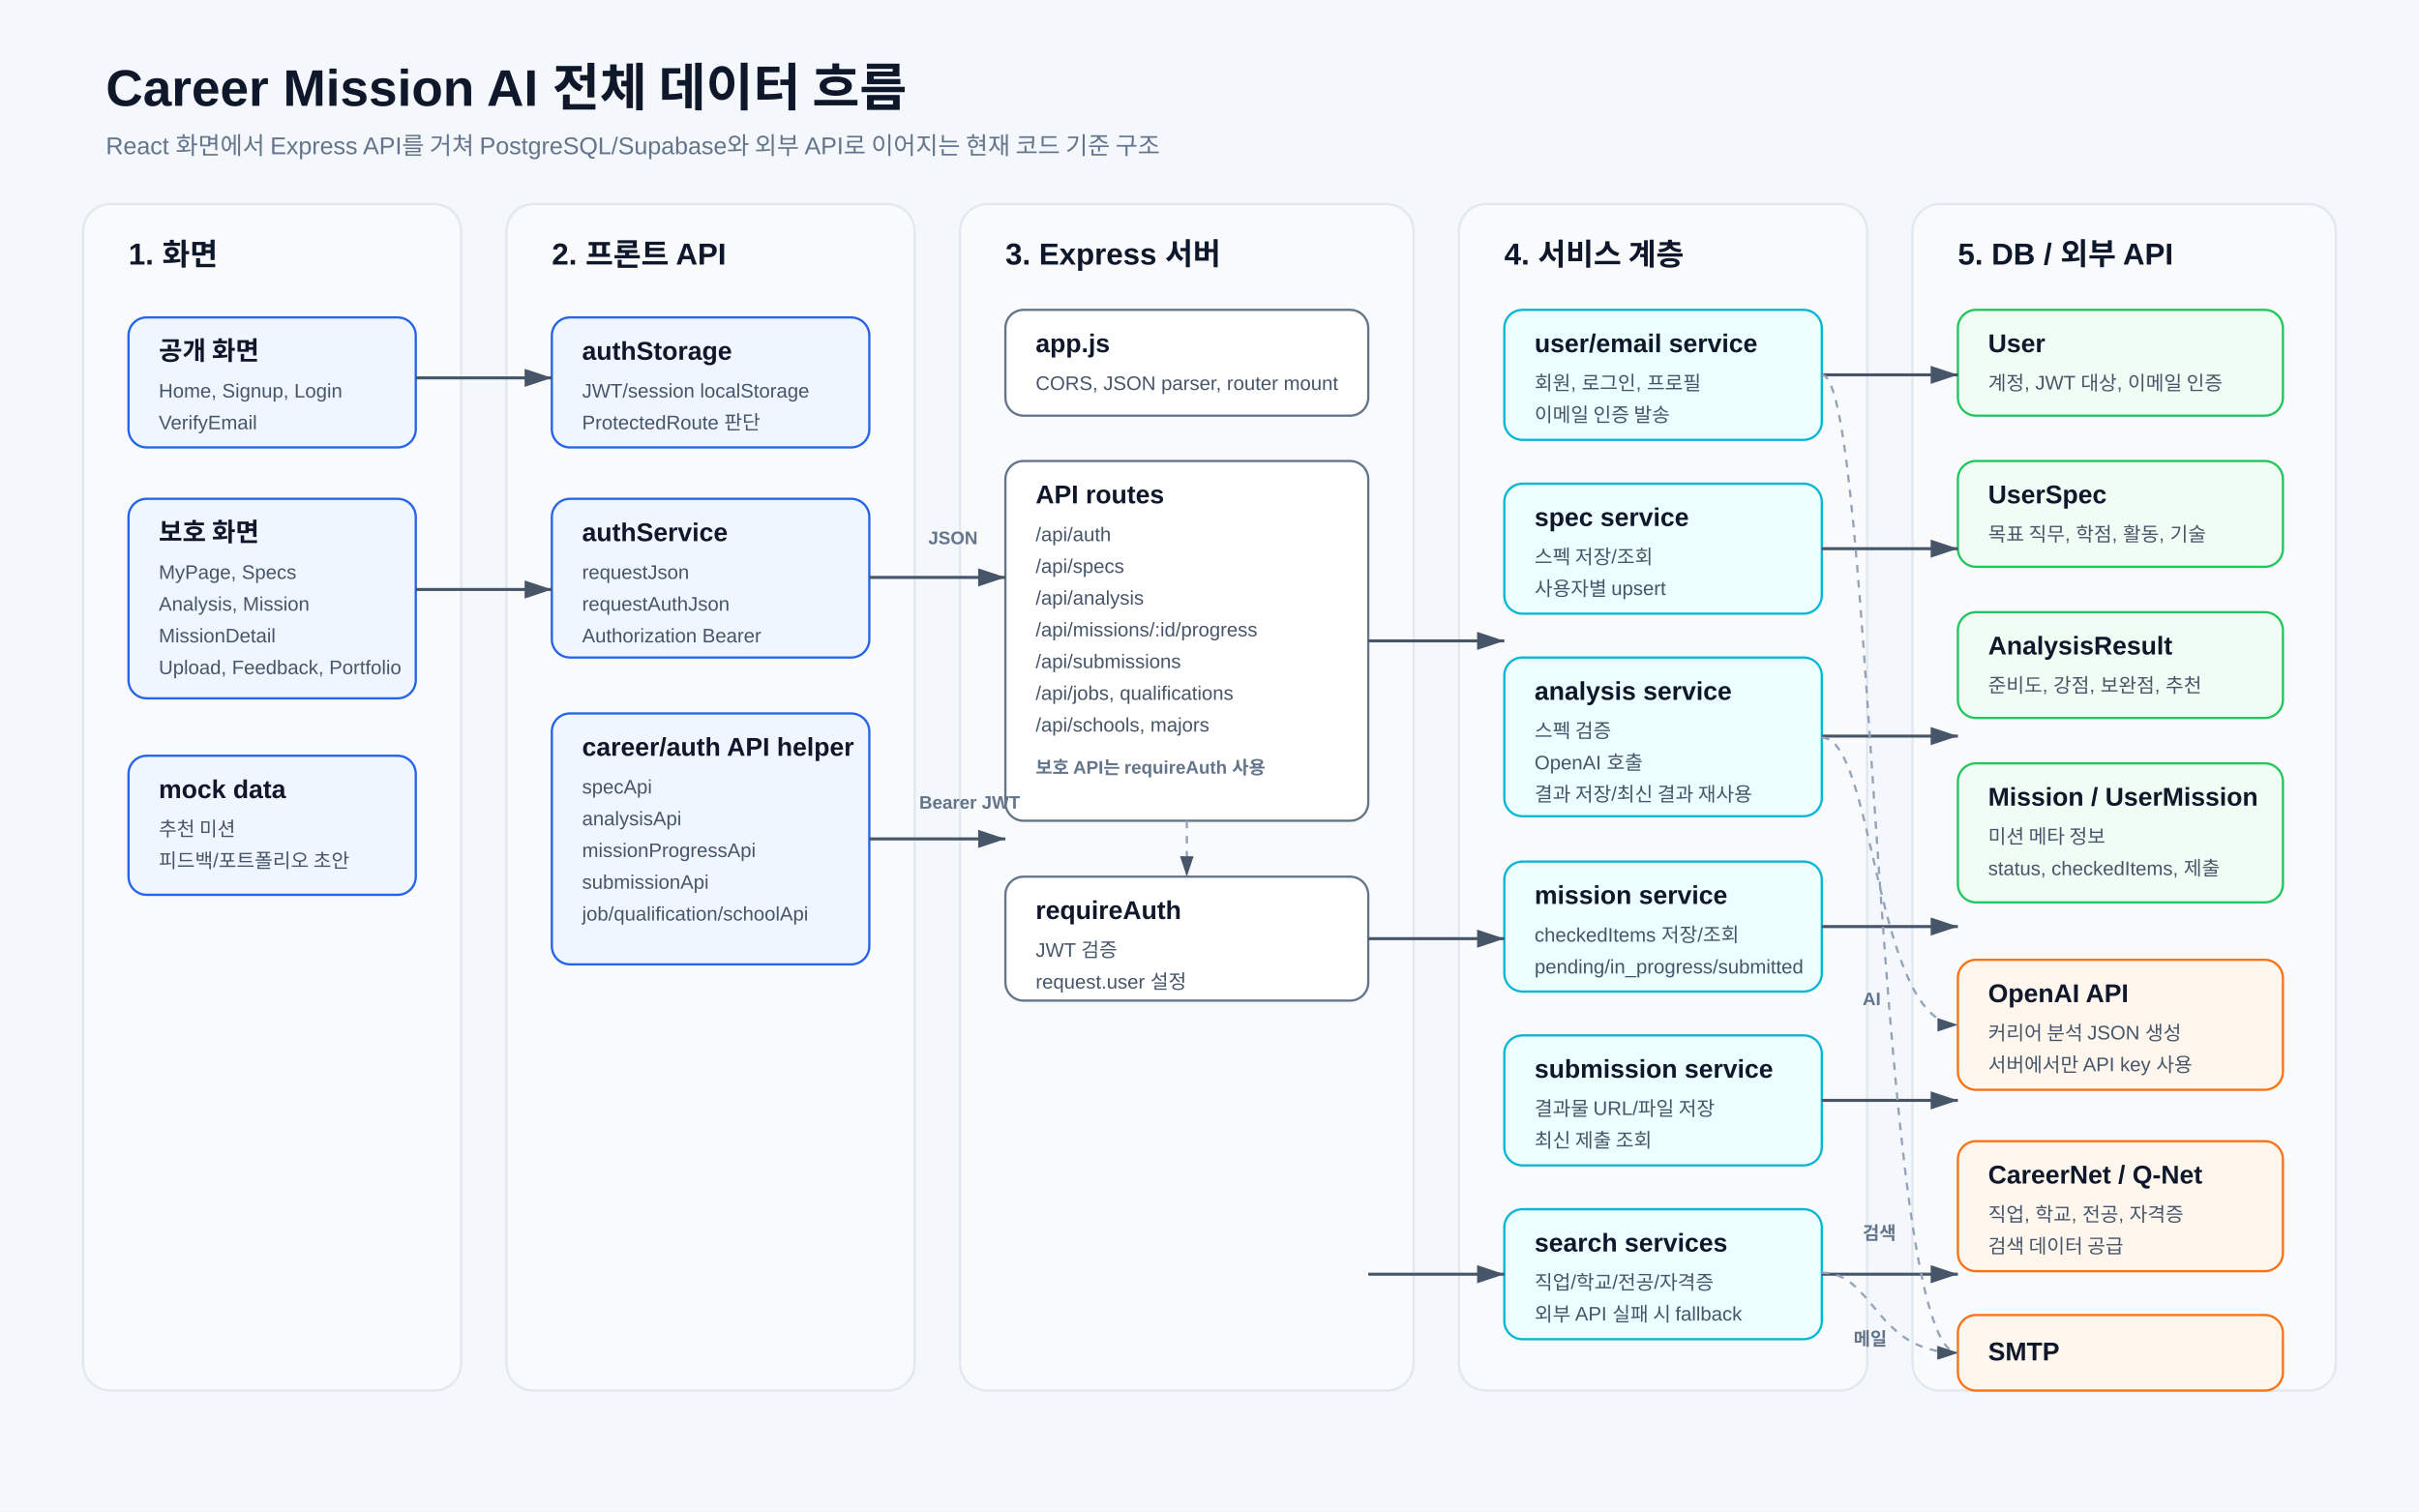
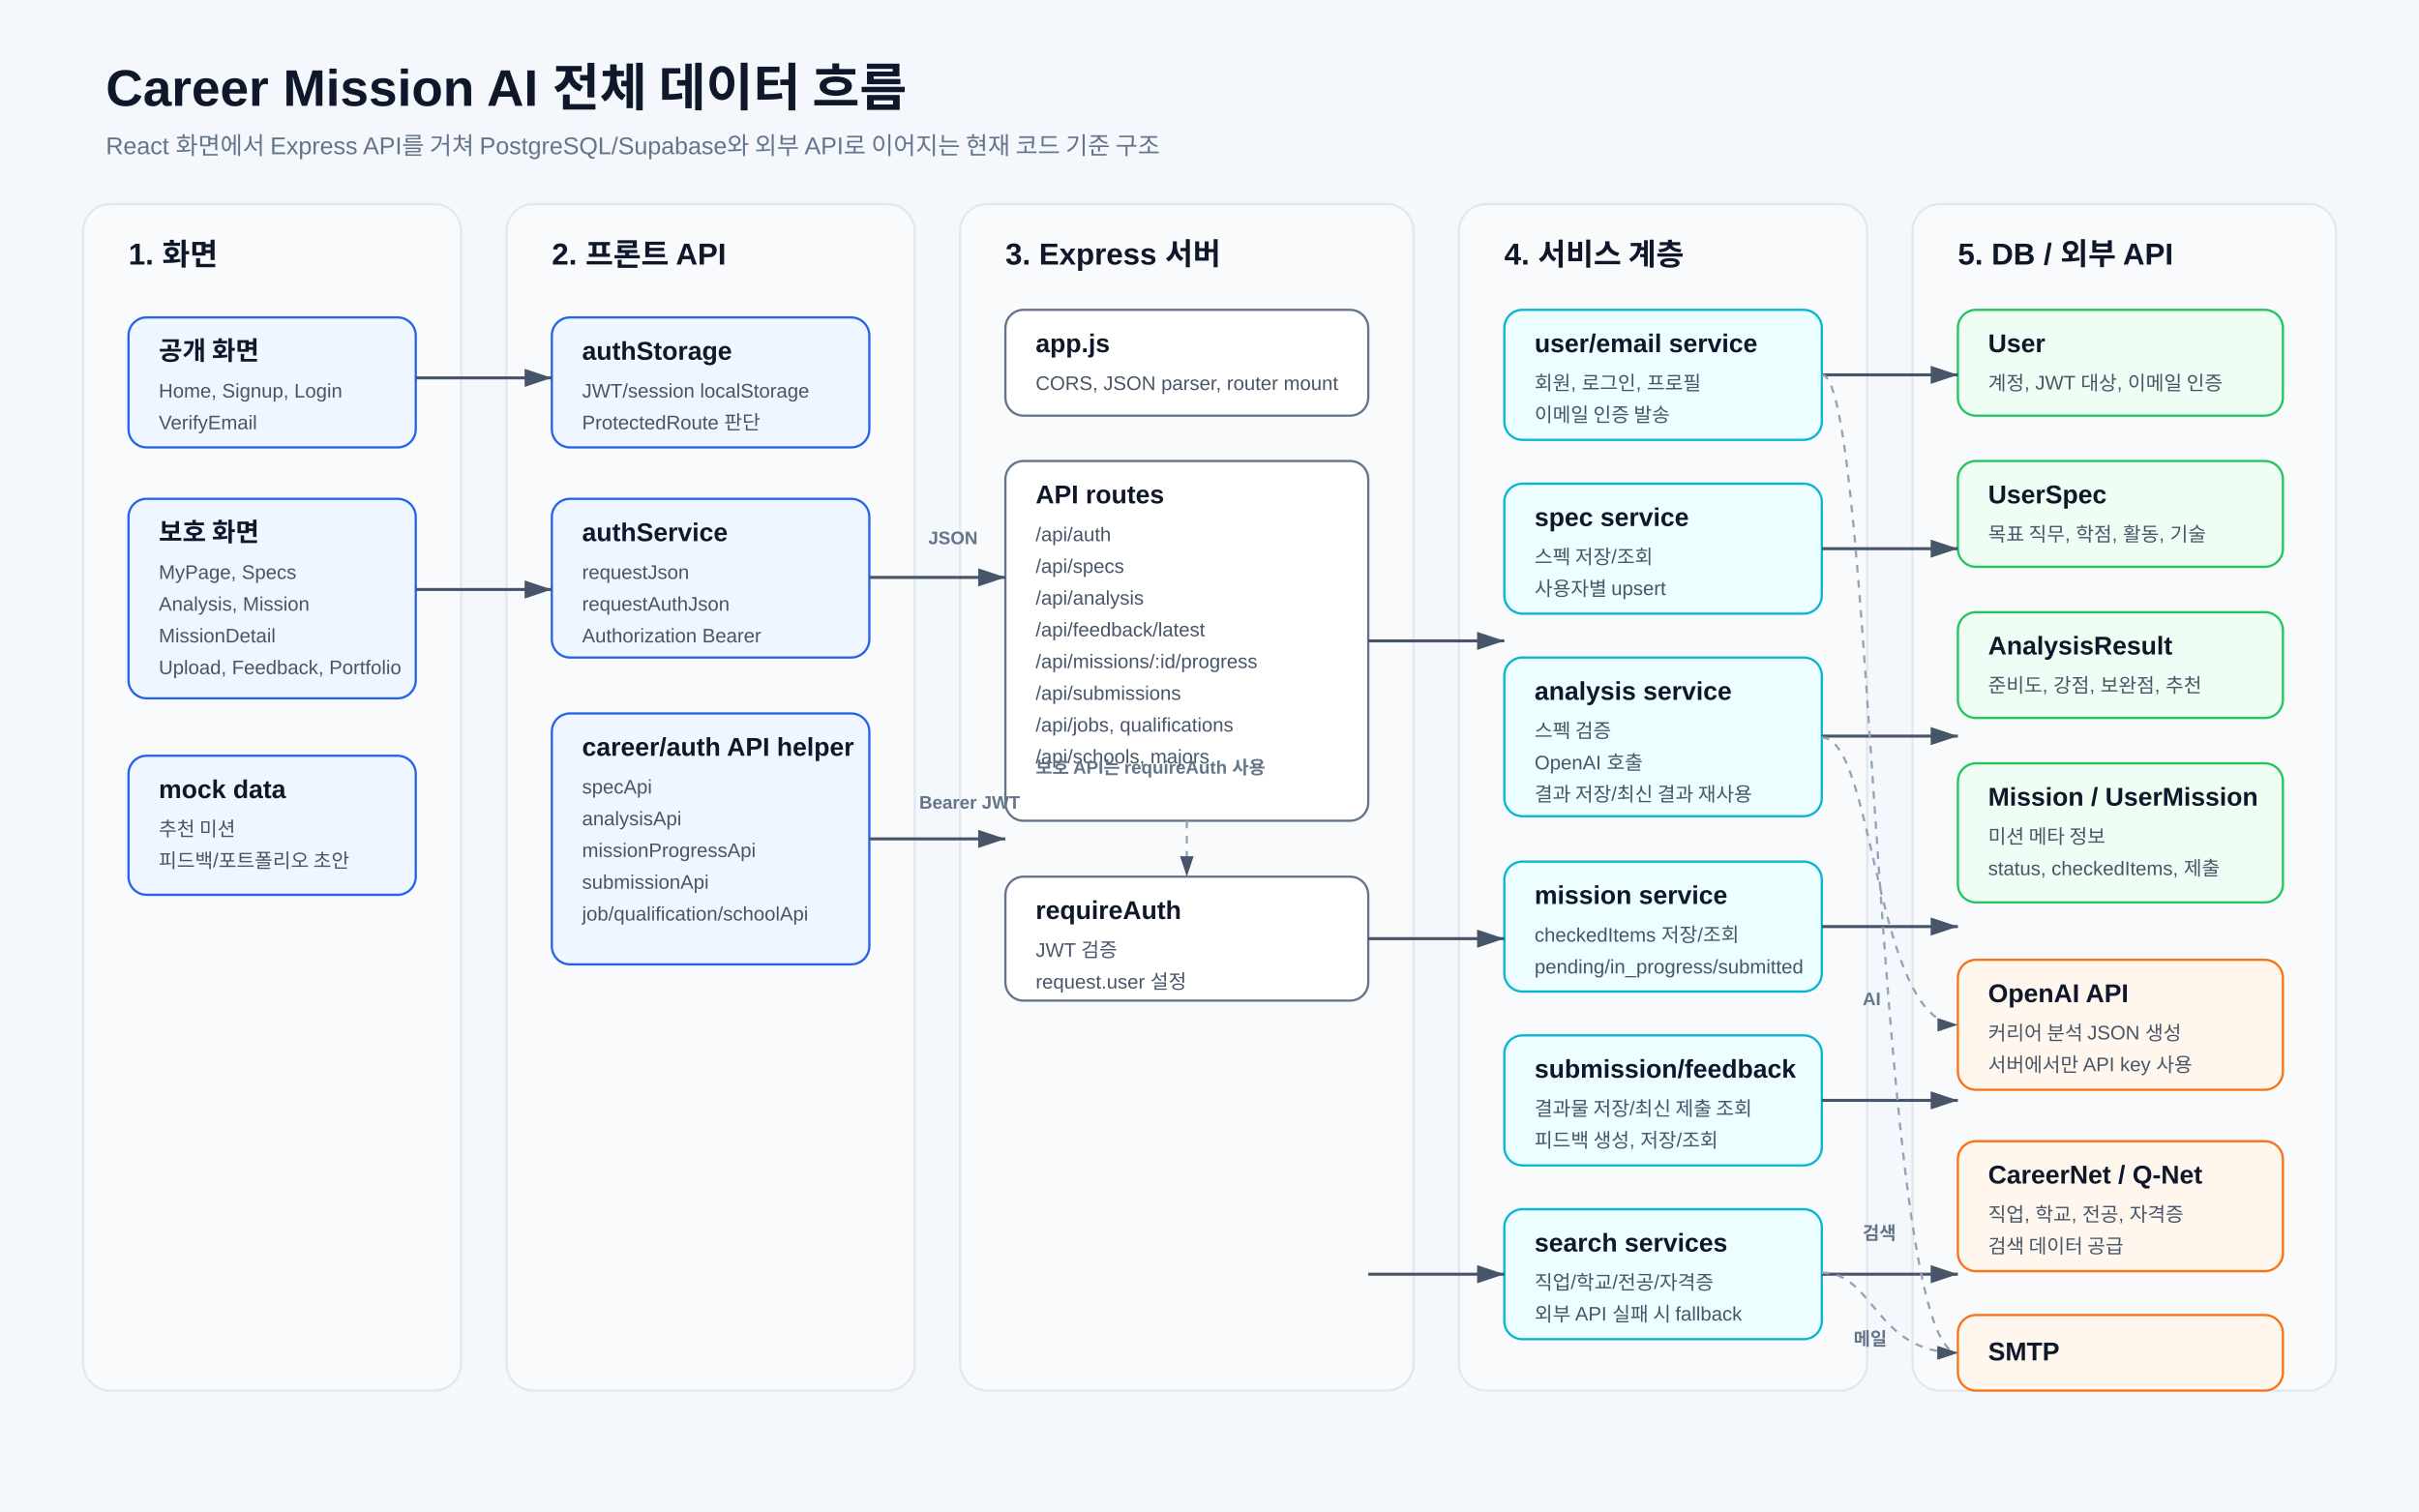
<svg xmlns="http://www.w3.org/2000/svg" width="1600" height="1000" viewBox="0 0 1600 1000" fill="none">
  <defs>
    <marker id="arrow" markerWidth="10" markerHeight="10" refX="9" refY="3" orient="auto" markerUnits="strokeWidth">
      <path d="M0,0 L0,6 L9,3 z" fill="#475569" />
    </marker>
    <style>
      .title { font: 800 34px Arial, sans-serif; fill: #0f172a; }
      .subtitle { font: 500 16px Arial, sans-serif; fill: #64748b; }
      .lane-title { font: 800 20px Arial, sans-serif; fill: #0f172a; }
      .box-title { font: 800 17px Arial, sans-serif; fill: #0f172a; }
      .box-text { font: 500 13px Arial, sans-serif; fill: #475569; }
      .small { font: 700 12px Arial, sans-serif; fill: #64748b; }
      .line { stroke: #475569; stroke-width: 2; marker-end: url(#arrow); }
      .soft-line { stroke: #94a3b8; stroke-width: 1.5; marker-end: url(#arrow); stroke-dasharray: 5 5; }
      .lane { fill: #f8fafc; stroke: #e2e8f0; stroke-width: 1.5; rx: 18; }
      .client { fill: #eff6ff; stroke: #2563eb; stroke-width: 1.5; rx: 12; }
      .server { fill: #ffffff; stroke: #64748b; stroke-width: 1.5; rx: 12; }
      .service { fill: #ecfeff; stroke: #06b6d4; stroke-width: 1.5; rx: 12; }
      .db { fill: #f0fdf4; stroke: #22c55e; stroke-width: 1.5; rx: 12; }
      .external { fill: #fff7ed; stroke: #f97316; stroke-width: 1.5; rx: 12; }
    </style>
  </defs>
  <rect x="0" y="0" width="1600" height="1000" fill="#f4f7fb" />
  <text x="70" y="70" class="title">Career Mission AI 전체 데이터 흐름</text>
  <text x="70" y="102" class="subtitle">React 화면에서 Express API를 거쳐 PostgreSQL/Supabase와 외부 API로 이어지는 현재 코드 기준 구조</text>
  <rect x="55" y="135" width="250" height="785" class="lane" />
  <rect x="335" y="135" width="270" height="785" class="lane" />
  <rect x="635" y="135" width="300" height="785" class="lane" />
  <rect x="965" y="135" width="270" height="785" class="lane" />
  <rect x="1265" y="135" width="280" height="785" class="lane" />
  <text x="85" y="175" class="lane-title">1. 화면</text>
  <text x="365" y="175" class="lane-title">2. 프론트 API</text>
  <text x="665" y="175" class="lane-title">3. Express 서버</text>
  <text x="995" y="175" class="lane-title">4. 서비스 계층</text>
  <text x="1295" y="175" class="lane-title">5. DB / 외부 API</text>
  <rect x="85" y="210" width="190" height="86" class="client" />
  <text x="105" y="238" class="box-title">공개 화면</text>
  <text x="105" y="263" class="box-text">Home, Signup, Login</text>
  <text x="105" y="284" class="box-text">VerifyEmail</text>
  <rect x="85" y="330" width="190" height="132" class="client" />
  <text x="105" y="358" class="box-title">보호 화면</text>
  <text x="105" y="383" class="box-text">MyPage, Specs</text>
  <text x="105" y="404" class="box-text">Analysis, Mission</text>
  <text x="105" y="425" class="box-text">MissionDetail</text>
  <text x="105" y="446" class="box-text">Upload, Feedback, Portfolio</text>
  <rect x="85" y="500" width="190" height="92" class="client" />
  <text x="105" y="528" class="box-title">mock data</text>
  <text x="105" y="553" class="box-text">추천 미션</text>
  <text x="105" y="574" class="box-text">피드백/포트폴리오 초안</text>
  <rect x="365" y="210" width="210" height="86" class="client" />
  <text x="385" y="238" class="box-title">authStorage</text>
  <text x="385" y="263" class="box-text">JWT/session localStorage</text>
  <text x="385" y="284" class="box-text">ProtectedRoute 판단</text>
  <rect x="365" y="330" width="210" height="105" class="client" />
  <text x="385" y="358" class="box-title">authService</text>
  <text x="385" y="383" class="box-text">requestJson</text>
  <text x="385" y="404" class="box-text">requestAuthJson</text>
  <text x="385" y="425" class="box-text">Authorization Bearer</text>
  <rect x="365" y="472" width="210" height="166" class="client" />
  <text x="385" y="500" class="box-title">career/auth API helper</text>
  <text x="385" y="525" class="box-text">specApi</text>
  <text x="385" y="546" class="box-text">analysisApi</text>
  <text x="385" y="567" class="box-text">missionProgressApi</text>
  <text x="385" y="588" class="box-text">submissionApi</text>
  <text x="385" y="609" class="box-text">job/qualification/schoolApi</text>
  <rect x="665" y="205" width="240" height="70" class="server" />
  <text x="685" y="233" class="box-title">app.js</text>
  <text x="685" y="258" class="box-text">CORS, JSON parser, router mount</text>
  <rect x="665" y="305" width="240" height="238" class="server" />
  <text x="685" y="333" class="box-title">API routes</text>
  <text x="685" y="358" class="box-text">/api/auth</text>
  <text x="685" y="379" class="box-text">/api/specs</text>
  <text x="685" y="400" class="box-text">/api/analysis</text>
-   <text x="685" y="421" class="box-text">/api/missions/:id/progress</text>
-   <text x="685" y="442" class="box-text">/api/submissions</text>
-   <text x="685" y="463" class="box-text">/api/jobs, qualifications</text>
-   <text x="685" y="484" class="box-text">/api/schools, majors</text>
+   <text x="685" y="421" class="box-text">/api/feedback/latest</text>
+   <text x="685" y="442" class="box-text">/api/missions/:id/progress</text>
+   <text x="685" y="463" class="box-text">/api/submissions</text>
+   <text x="685" y="484" class="box-text">/api/jobs, qualifications</text>
+   <text x="685" y="505" class="box-text">/api/schools, majors</text>
  <text x="685" y="512" class="small">보호 API는 requireAuth 사용</text>
  <rect x="665" y="580" width="240" height="82" class="server" />
  <text x="685" y="608" class="box-title">requireAuth</text>
  <text x="685" y="633" class="box-text">JWT 검증</text>
  <text x="685" y="654" class="box-text">request.user 설정</text>
  <rect x="995" y="205" width="210" height="86" class="service" />
  <text x="1015" y="233" class="box-title">user/email service</text>
  <text x="1015" y="258" class="box-text">회원, 로그인, 프로필</text>
  <text x="1015" y="279" class="box-text">이메일 인증 발송</text>
  <rect x="995" y="320" width="210" height="86" class="service" />
  <text x="1015" y="348" class="box-title">spec service</text>
  <text x="1015" y="373" class="box-text">스펙 저장/조회</text>
  <text x="1015" y="394" class="box-text">사용자별 upsert</text>
  <rect x="995" y="435" width="210" height="105" class="service" />
  <text x="1015" y="463" class="box-title">analysis service</text>
  <text x="1015" y="488" class="box-text">스펙 검증</text>
  <text x="1015" y="509" class="box-text">OpenAI 호출</text>
  <text x="1015" y="530" class="box-text">결과 저장/최신 결과 재사용</text>
  <rect x="995" y="570" width="210" height="86" class="service" />
  <text x="1015" y="598" class="box-title">mission service</text>
  <text x="1015" y="623" class="box-text">checkedItems 저장/조회</text>
  <text x="1015" y="644" class="box-text">pending/in_progress/submitted</text>
  <rect x="995" y="685" width="210" height="86" class="service" />
-   <text x="1015" y="713" class="box-title">submission service</text>
-   <text x="1015" y="738" class="box-text">결과물 URL/파일 저장</text>
-   <text x="1015" y="759" class="box-text">최신 제출 조회</text>
+   <text x="1015" y="713" class="box-title">submission/feedback</text>
+   <text x="1015" y="738" class="box-text">결과물 저장/최신 제출 조회</text>
+   <text x="1015" y="759" class="box-text">피드백 생성, 저장/조회</text>
  <rect x="995" y="800" width="210" height="86" class="service" />
  <text x="1015" y="828" class="box-title">search services</text>
  <text x="1015" y="853" class="box-text">직업/학교/전공/자격증</text>
  <text x="1015" y="874" class="box-text">외부 API 실패 시 fallback</text>
  <rect x="1295" y="205" width="215" height="70" class="db" />
  <text x="1315" y="233" class="box-title">User</text>
  <text x="1315" y="258" class="box-text">계정, JWT 대상, 이메일 인증</text>
  <rect x="1295" y="305" width="215" height="70" class="db" />
  <text x="1315" y="333" class="box-title">UserSpec</text>
  <text x="1315" y="358" class="box-text">목표 직무, 학점, 활동, 기술</text>
  <rect x="1295" y="405" width="215" height="70" class="db" />
  <text x="1315" y="433" class="box-title">AnalysisResult</text>
  <text x="1315" y="458" class="box-text">준비도, 강점, 보완점, 추천</text>
  <rect x="1295" y="505" width="215" height="92" class="db" />
  <text x="1315" y="533" class="box-title">Mission / UserMission</text>
  <text x="1315" y="558" class="box-text">미션 메타 정보</text>
  <text x="1315" y="579" class="box-text">status, checkedItems, 제출</text>
  <rect x="1295" y="635" width="215" height="86" class="external" />
  <text x="1315" y="663" class="box-title">OpenAI API</text>
  <text x="1315" y="688" class="box-text">커리어 분석 JSON 생성</text>
  <text x="1315" y="709" class="box-text">서버에서만 API key 사용</text>
  <rect x="1295" y="755" width="215" height="86" class="external" />
  <text x="1315" y="783" class="box-title">CareerNet / Q-Net</text>
  <text x="1315" y="808" class="box-text">직업, 학교, 전공, 자격증</text>
  <text x="1315" y="829" class="box-text">검색 데이터 공급</text>
  <rect x="1295" y="870" width="215" height="50" class="external" />
  <text x="1315" y="900" class="box-title">SMTP</text>
  <path d="M275 250 H365" class="line" />
  <path d="M275 390 H365" class="line" />
  <path d="M575 382 H665" class="line" />
  <path d="M575 555 H665" class="line" />
  <path d="M785 543 V580" class="soft-line" />
  <path d="M905 424 H995" class="line" />
  <path d="M905 621 H995" class="line" />
  <path d="M905 843 H995" class="line" />
  <path d="M1205 248 H1295" class="line" />
  <path d="M1205 363 H1295" class="line" />
  <path d="M1205 487 H1295" class="line" />
  <path d="M1205 613 H1295" class="line" />
  <path d="M1205 728 H1295" class="line" />
  <path d="M1205 843 H1295" class="line" />
  <path d="M1205 842 C1240 842 1240 895 1295 895" class="soft-line" />
  <path d="M1205 488 C1240 488 1240 678 1295 678" class="soft-line" />
  <path d="M1205 248 C1240 248 1240 895 1295 895" class="soft-line" />
  <text x="614" y="360" class="small">JSON</text>
  <text x="608" y="535" class="small">Bearer JWT</text>
  <text x="1232" y="665" class="small">AI</text>
  <text x="1232" y="820" class="small">검색</text>
  <text x="1226" y="890" class="small">메일</text>
</svg>
